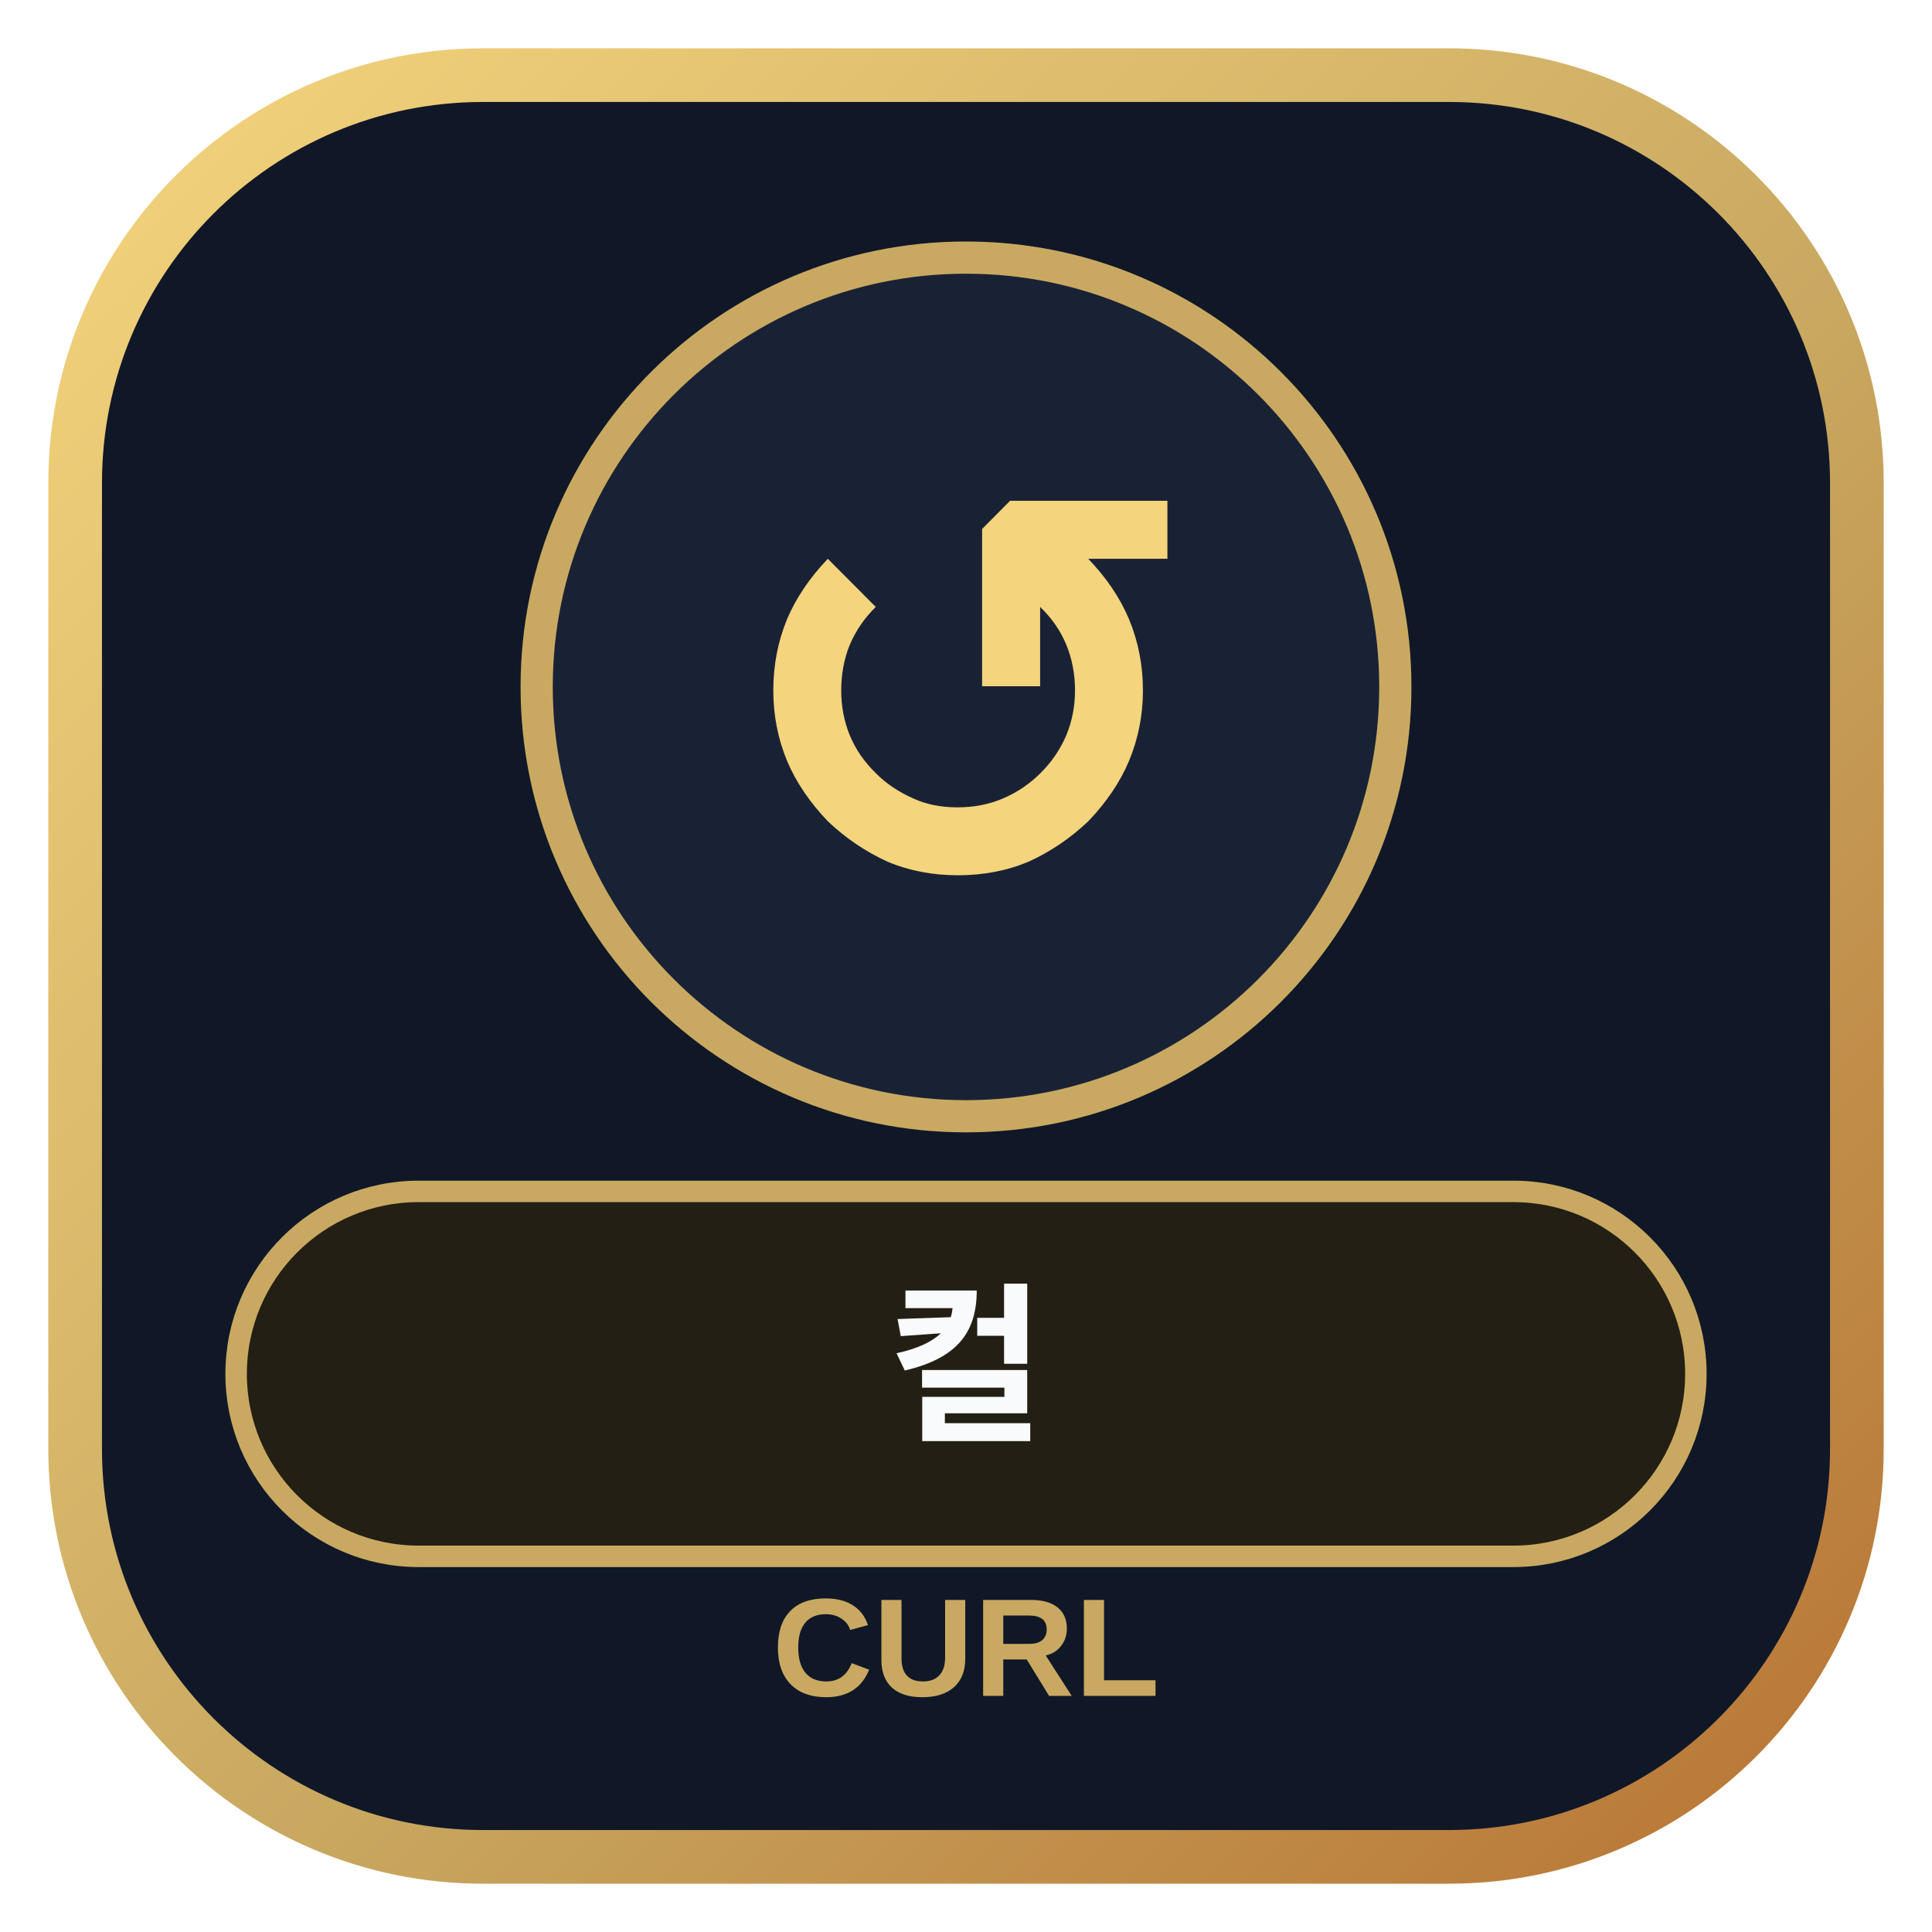
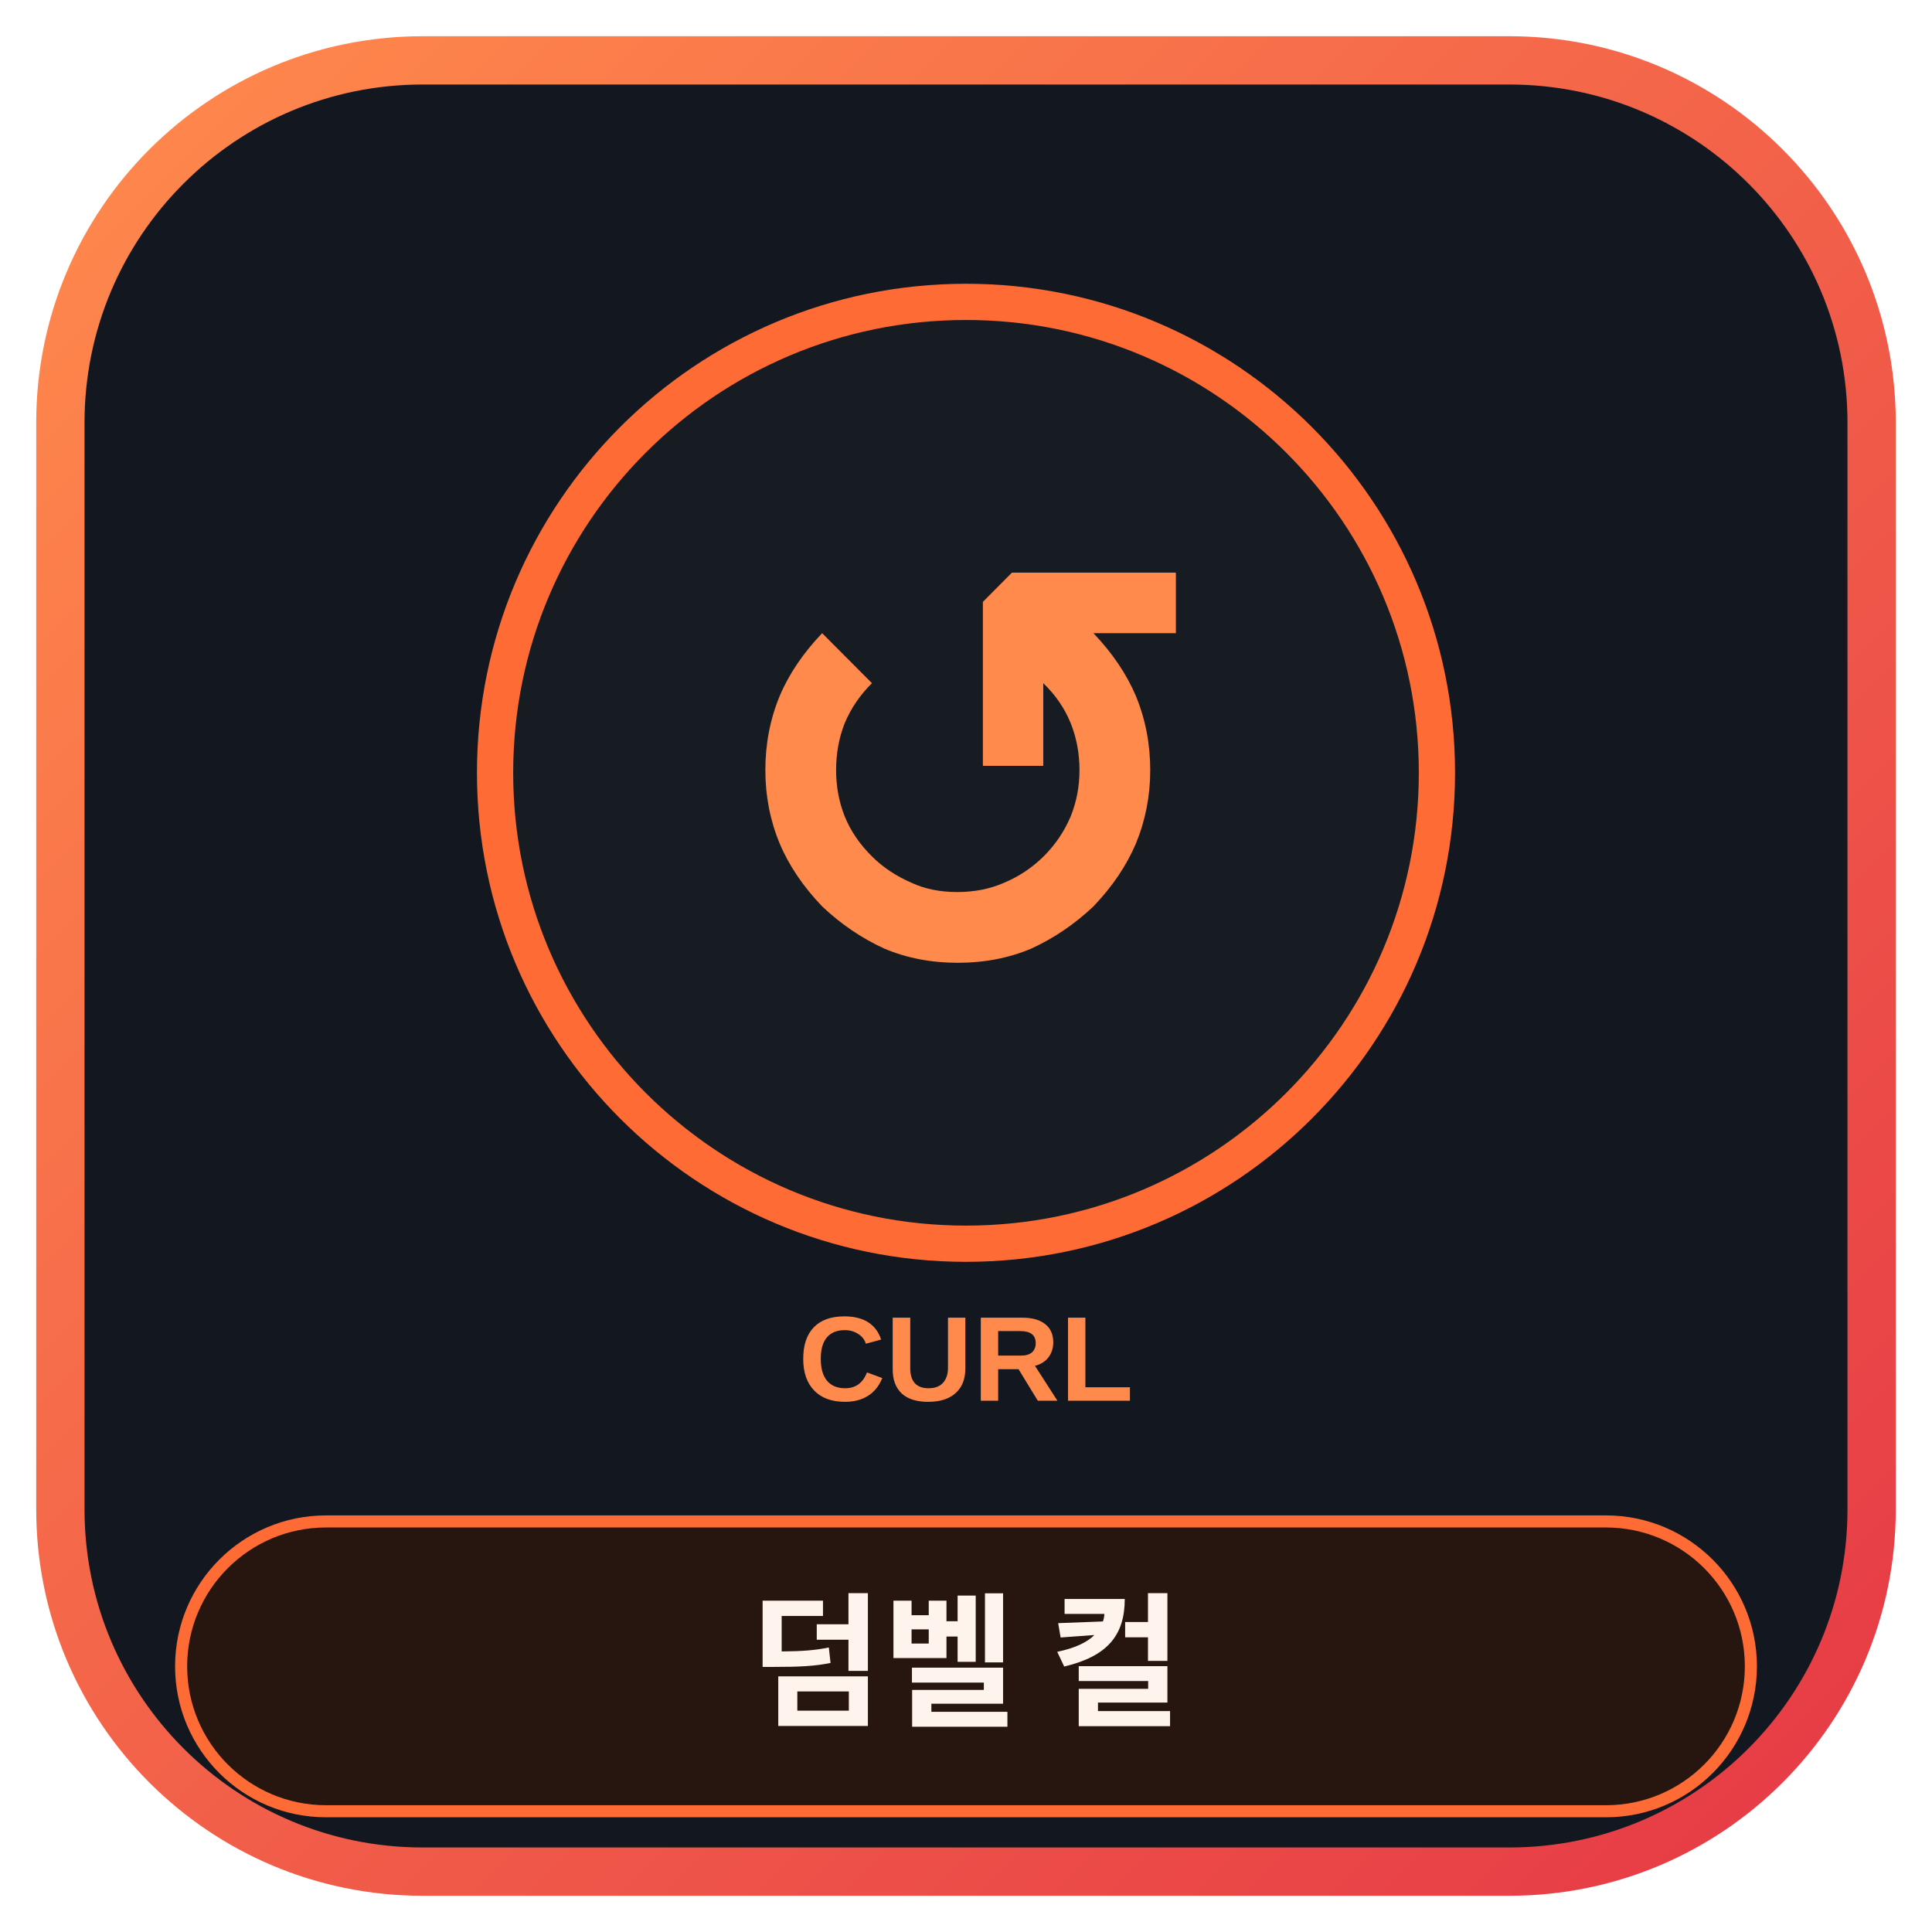
- <svg xmlns="http://www.w3.org/2000/svg" viewBox="0 0 180 180" role="img" aria-label="컬">
+ <svg xmlns="http://www.w3.org/2000/svg" viewBox="0 0 160 160" role="img" aria-label="덤벨 컬">
  <defs>
-     <linearGradient id="gold" x1="0" x2="1" y1="0" y2="1">
-       <stop offset="0" stop-color="#F4D47C" />
-       <stop offset=".55" stop-color="#C9A961" />
-       <stop offset="1" stop-color="#B87333" />
+     <linearGradient id="g" x1="0" y1="0" x2="1" y2="1">
+       <stop stop-color="#FF8A4C" />
+       <stop offset="1" stop-color="#E63946" />
    </linearGradient>
  </defs>
-   <rect x="7" y="7" width="166" height="166" rx="38" fill="#101827" stroke="url(#gold)" stroke-width="5" />
-   <circle cx="90" cy="64" r="40" fill="#192235" stroke="#C9A961" stroke-width="3" />
-   <text x="90" y="84" text-anchor="middle" fill="#F4D47C" font-size="54" font-family="Arial" font-weight="900">↺</text>
-   <rect x="22" y="111" width="136" height="34" rx="17" fill="#241f14" stroke="#C9A961" stroke-width="2" />
-   <text x="90" y="133" text-anchor="middle" fill="#F8FAFC" font-size="16" font-family="Arial" font-weight="900">컬</text>
-   <text x="90" y="158" text-anchor="middle" fill="#C9A961" font-size="13" font-family="Arial" font-weight="900">CURL</text>
+   <rect x="5" y="5" width="150" height="150" rx="30" fill="#131820" stroke="url(#g)" stroke-width="4" />
+   <circle cx="80" cy="64" r="39" fill="#171B22" stroke="#FF6B35" stroke-width="3" />
+   <text x="80" y="82" text-anchor="middle" fill="#FF8A4C" font-size="50" font-family="Arial,sans-serif" font-weight="900">↺</text>
+   <rect x="15" y="126" width="130" height="24" rx="12" fill="#27150F" stroke="#FF6B35" />
+   <text x="80" y="142" text-anchor="middle" fill="#FFF3ED" font-size="12" font-family="Arial,sans-serif" font-weight="800">덤벨 컬</text>
+   <text x="80" y="116" text-anchor="middle" fill="#FF8A4C" font-size="10" font-family="Arial,sans-serif" font-weight="800">CURL</text>
</svg>
